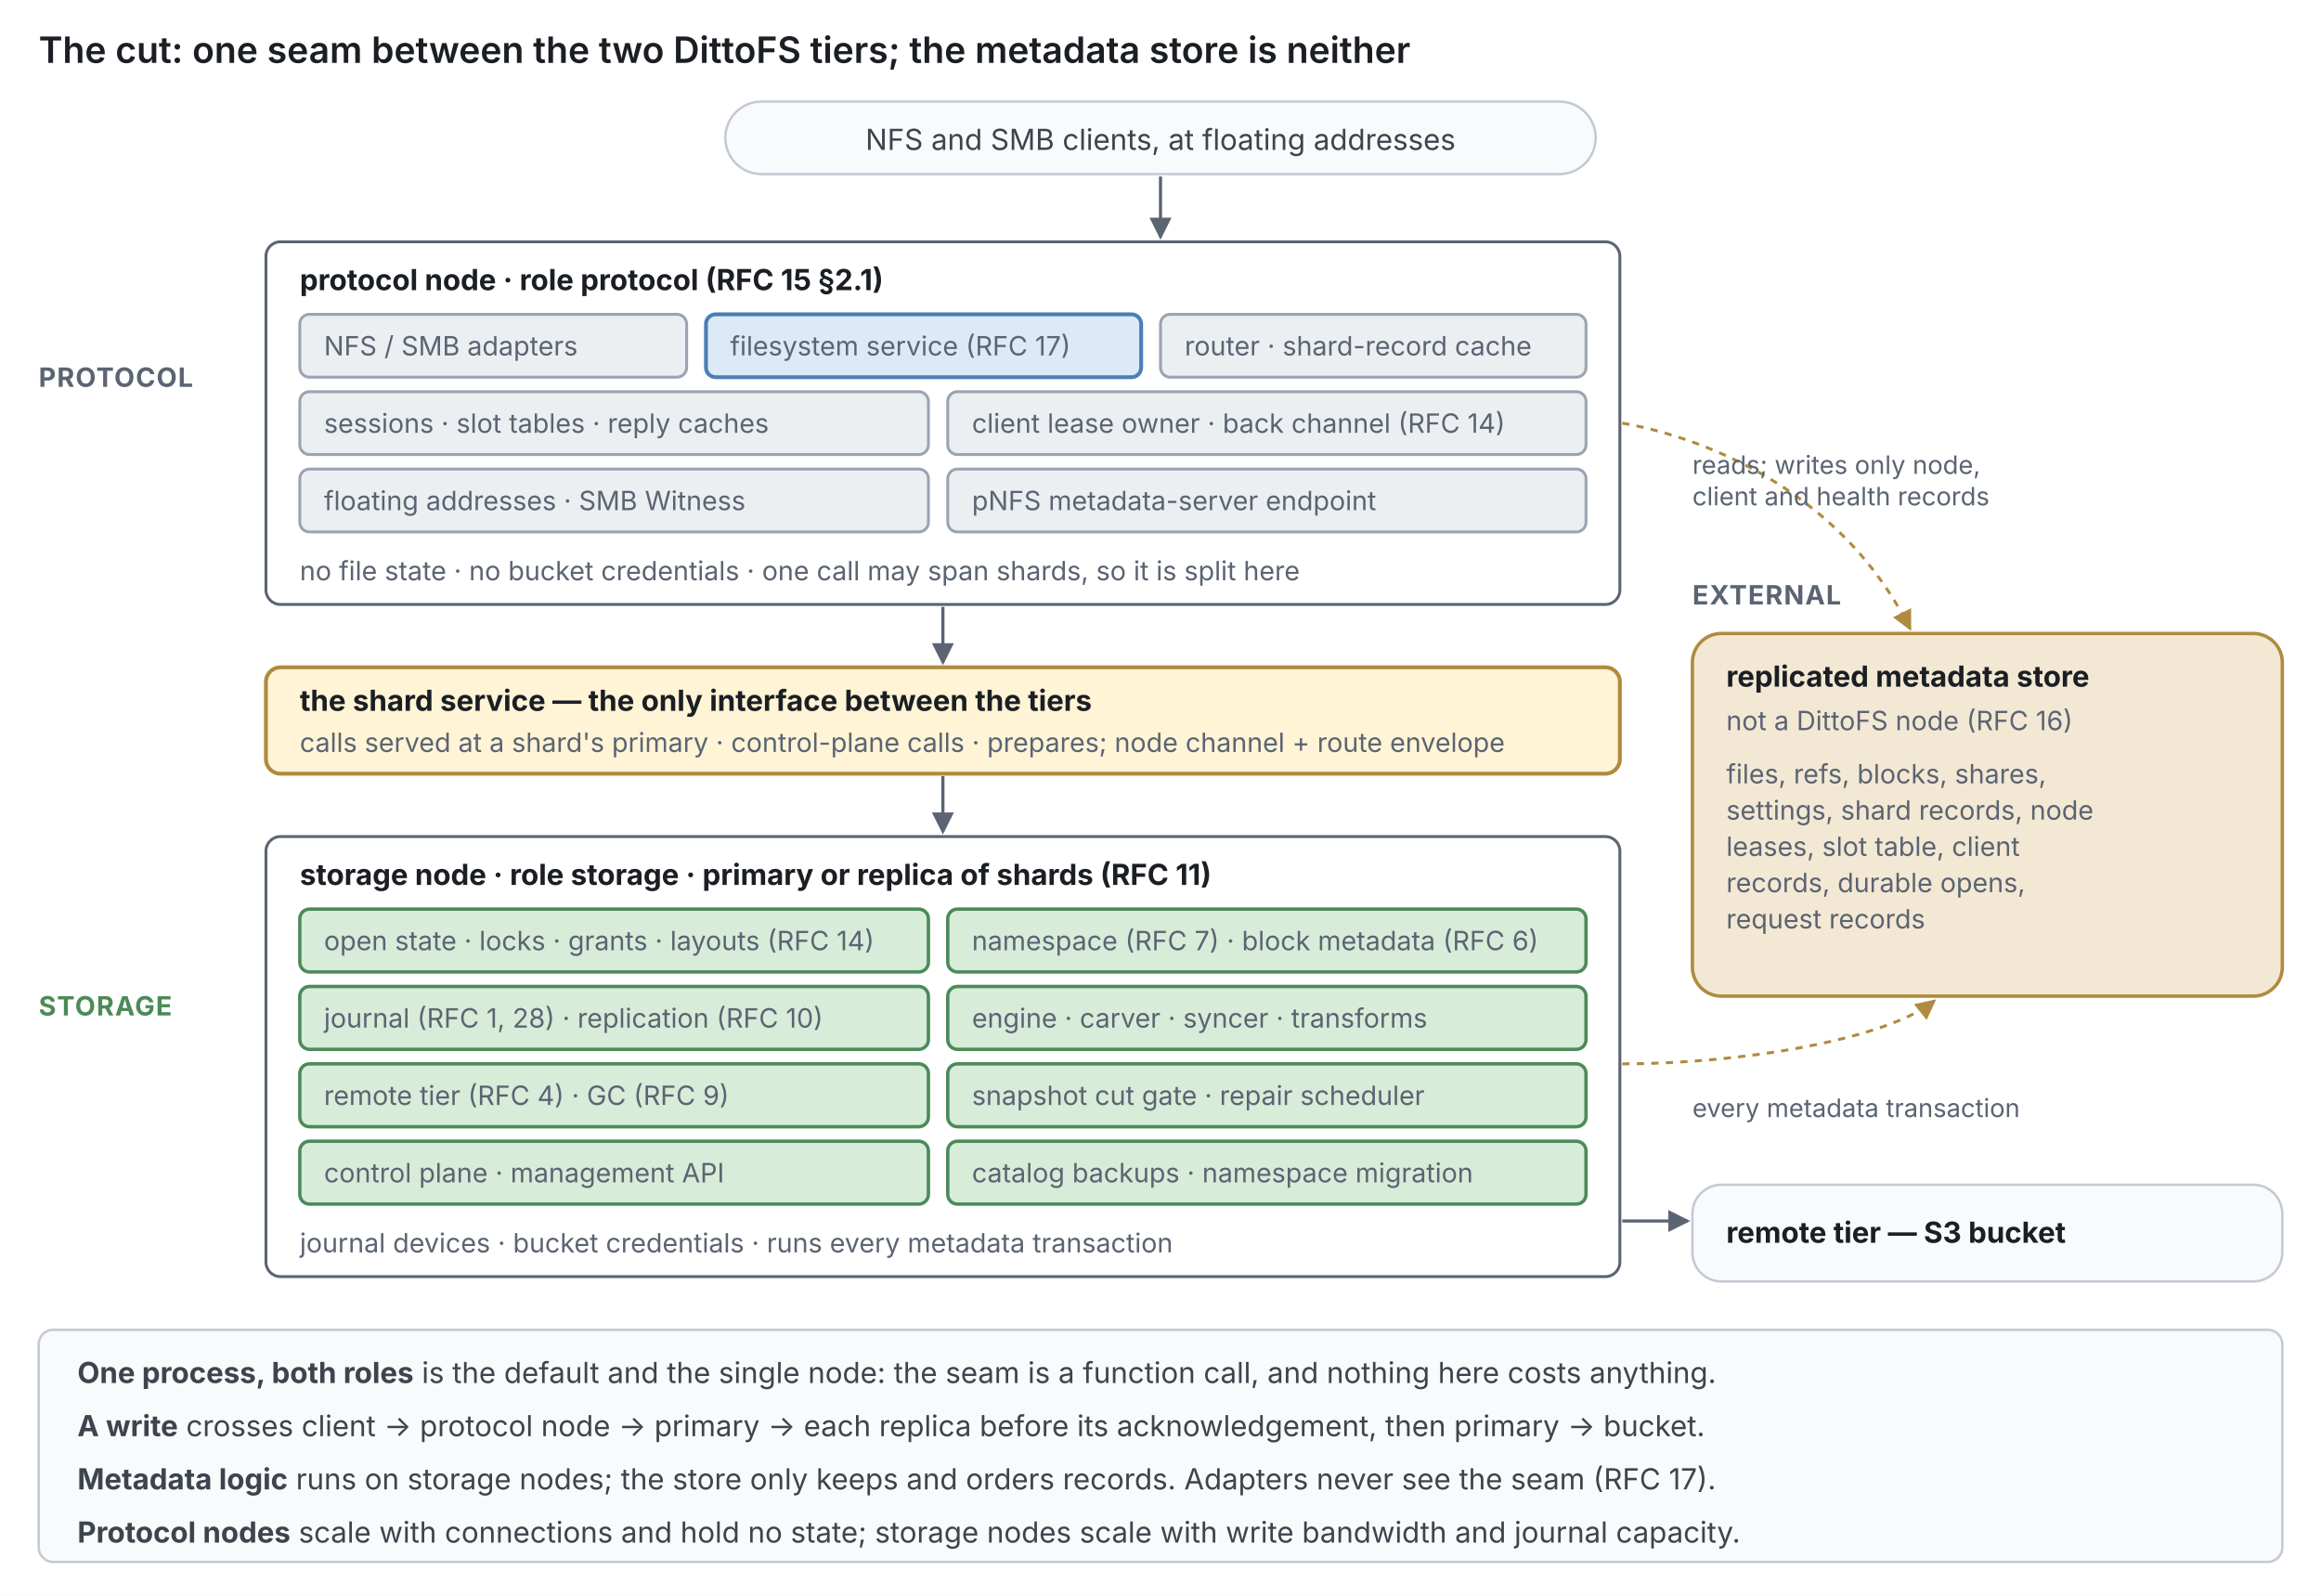
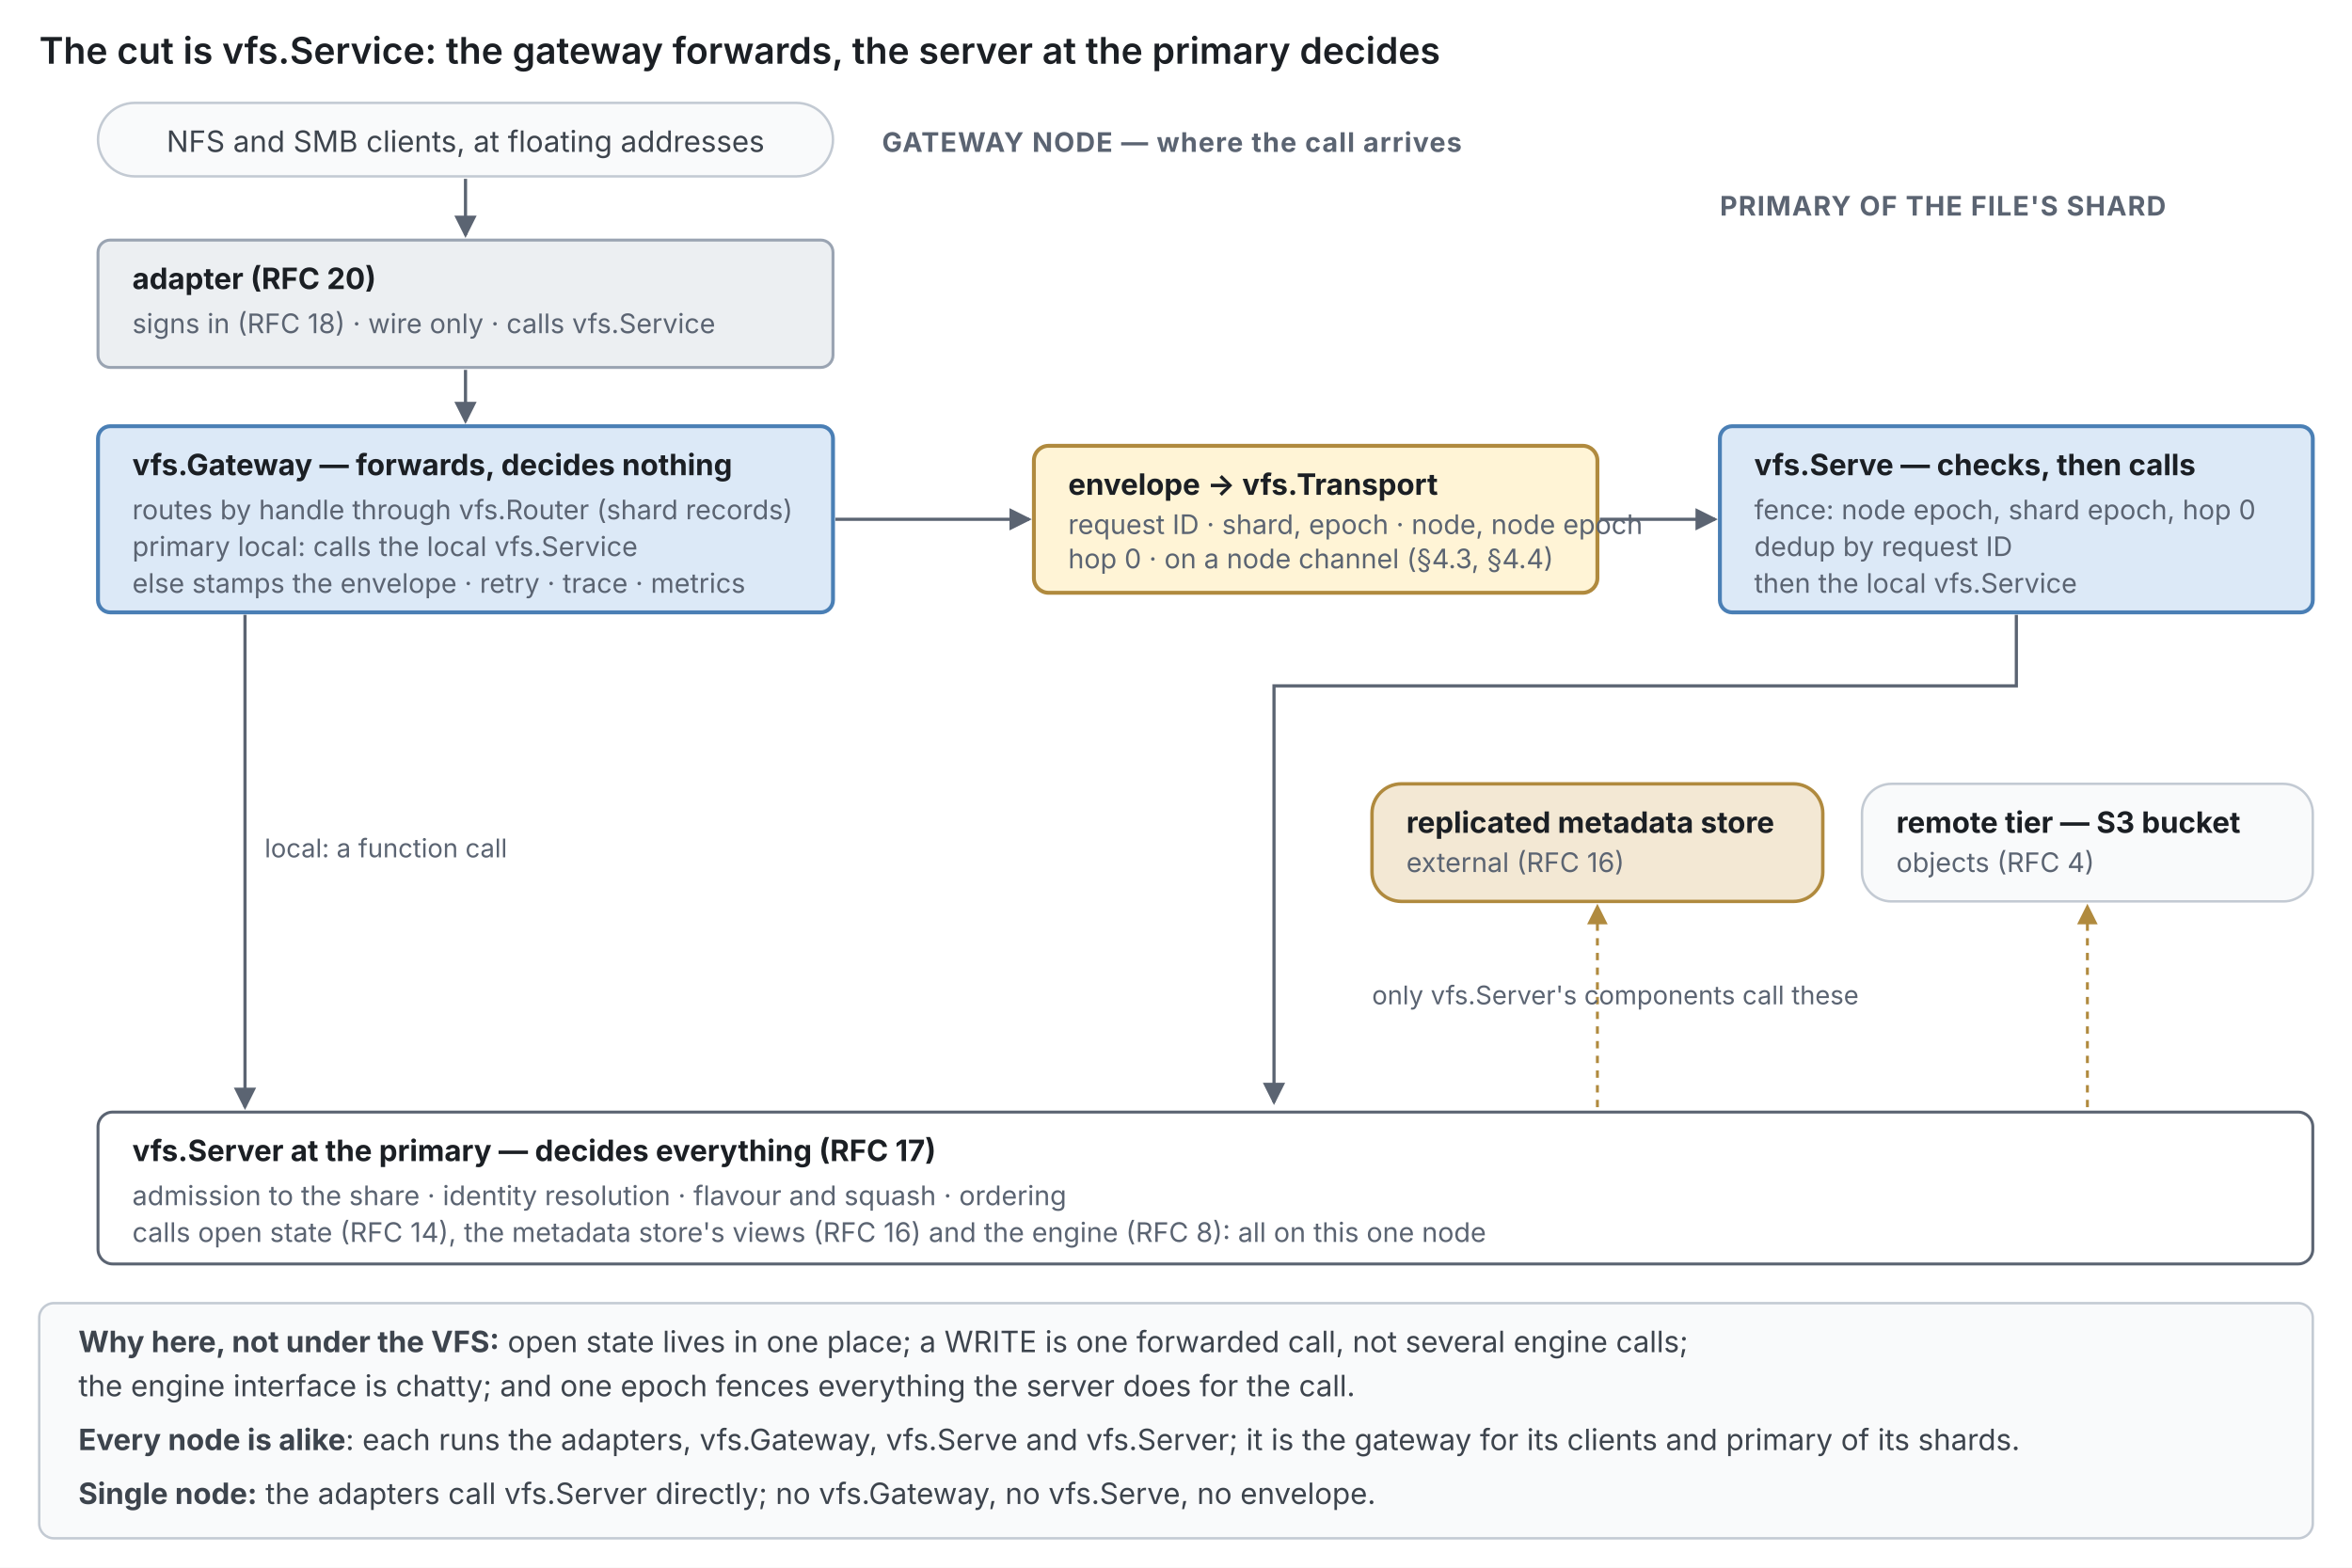
- <svg xmlns="http://www.w3.org/2000/svg" viewBox="0 0 960 660" width="960" height="660" font-family="system-ui,-apple-system,Segoe UI,sans-serif">
+ <svg xmlns="http://www.w3.org/2000/svg" viewBox="0 0 960 640" width="960" height="640" font-family="system-ui,-apple-system,Segoe UI,sans-serif">
  <defs>
    <style>
      .t{font-size:15px;font-weight:600;fill:#1b1f24}.h{font-size:12px;font-weight:700;fill:#1b1f24}
      .l{font-size:12px;fill:#3d444d}.s{font-size:11px;fill:#5b6472}
      .ada{fill:#eceff2;stroke:#9aa4b2;stroke-width:1.2}
      .vfs{fill:#dce9f7;stroke:#4a7fb5;stroke-width:1.6}
      .meta{fill:#f3e8d4;stroke:#b08a3e;stroke-width:1.4}
      .data{fill:#d7ecd9;stroke:#4c8a58;stroke-width:1.4}
      .ext{fill:#f9fafb;stroke:#c3cad3;stroke-width:1}
      .node{fill:#ffffff;stroke:#5b6472;stroke-width:1.2}
      .seam{fill:#fff4d6;stroke:#b08a3e;stroke-width:1.6}
      .role{font-size:11px;font-weight:700;fill:#5b6472;letter-spacing:.04em}
      .arr{stroke:#5b6472;stroke-width:1.3;fill:none;marker-end:url(#a)}
      .kv{stroke:#b08a3e;stroke-width:1.2;fill:none;stroke-dasharray:3 3;marker-end:url(#k)}
      .al{font-size:10.5px;fill:#5b6472}
    </style>
    <marker id="a" viewBox="0 0 8 8" refX="7" refY="4" markerWidth="7" markerHeight="7" orient="auto">
      <path d="M0,0 L8,4 L0,8 z" fill="#5b6472" />
    </marker>
    <marker id="k" viewBox="0 0 8 8" refX="7" refY="4" markerWidth="7" markerHeight="7" orient="auto">
      <path d="M0,0 L8,4 L0,8 z" fill="#b08a3e" />
    </marker>
  </defs>
-   <rect width="960" height="660" fill="#ffffff" />
-   <text x="16" y="26" class="t">The cut: one seam between the two DittoFS tiers; the metadata store is neither</text>
-   <rect x="300" y="42" width="360" height="30" rx="15" class="ext" />
-   <text x="480" y="62" class="l" text-anchor="middle">NFS and SMB clients, at floating addresses</text>
-   <path d="M480,73 L480,98" class="arr" />
-   <text x="16" y="160" class="role">PROTOCOL</text>
-   <rect x="110" y="100" width="560" height="150" rx="6" class="node" />
-   <text x="124" y="120" class="h">protocol node · role protocol (RFC 15 §2.1)</text>
-   <rect x="124" y="130" width="160" height="26" rx="4" class="ada" />
-   <text x="134" y="147" class="s">NFS / SMB adapters</text>
-   <rect x="292" y="130" width="180" height="26" rx="4" class="vfs" />
-   <text x="302" y="147" class="s">filesystem service (RFC 17)</text>
-   <rect x="480" y="130" width="176" height="26" rx="4" class="ada" />
-   <text x="490" y="147" class="s">router · shard-record cache</text>
-   <rect x="124" y="162" width="260" height="26" rx="4" class="ada" />
-   <text x="134" y="179" class="s">sessions · slot tables · reply caches</text>
-   <rect x="392" y="162" width="264" height="26" rx="4" class="ada" />
-   <text x="402" y="179" class="s">client lease owner · back channel (RFC 14)</text>
-   <rect x="124" y="194" width="260" height="26" rx="4" class="ada" />
-   <text x="134" y="211" class="s">floating addresses · SMB Witness</text>
-   <rect x="392" y="194" width="264" height="26" rx="4" class="ada" />
-   <text x="402" y="211" class="s">pNFS metadata-server endpoint</text>
-   <text x="124" y="240" class="s">no file state · no bucket credentials · one call may span shards, so it is split here</text>
-   <rect x="110" y="276" width="560" height="44" rx="6" class="seam" />
-   <text x="124" y="294" class="h">the shard service — the only interface between the tiers</text>
-   <text x="124" y="311" class="s">calls served at a shard's primary · control-plane calls · prepares; node channel + route envelope</text>
-   <path d="M390,251 L390,274" class="arr" />
-   <path d="M390,321 L390,344" class="arr" />
-   <text x="16" y="420" class="role" style="fill:#4c8a58">STORAGE</text>
-   <rect x="110" y="346" width="560" height="182" rx="6" class="node" />
-   <text x="124" y="366" class="h">storage node · role storage · primary or replica of shards (RFC 11)</text>
-   <rect x="124" y="376" width="260" height="26" rx="4" class="data" />
-   <text x="134" y="393" class="s">open state · locks · grants · layouts (RFC 14)</text>
-   <rect x="392" y="376" width="264" height="26" rx="4" class="data" />
-   <text x="402" y="393" class="s">namespace (RFC 7) · block metadata (RFC 6)</text>
-   <rect x="124" y="408" width="260" height="26" rx="4" class="data" />
-   <text x="134" y="425" class="s">journal (RFC 1, 28) · replication (RFC 10)</text>
-   <rect x="392" y="408" width="264" height="26" rx="4" class="data" />
-   <text x="402" y="425" class="s">engine · carver · syncer · transforms</text>
-   <rect x="124" y="440" width="260" height="26" rx="4" class="data" />
-   <text x="134" y="457" class="s">remote tier (RFC 4) · GC (RFC 9)</text>
-   <rect x="392" y="440" width="264" height="26" rx="4" class="data" />
-   <text x="402" y="457" class="s">snapshot cut gate · repair scheduler</text>
-   <rect x="124" y="472" width="260" height="26" rx="4" class="data" />
-   <text x="134" y="489" class="s">control plane · management API</text>
-   <rect x="392" y="472" width="264" height="26" rx="4" class="data" />
-   <text x="402" y="489" class="s">catalog backups · namespace migration</text>
-   <text x="124" y="518" class="s">journal devices · bucket credentials · runs every metadata transaction</text>
-   <text x="700" y="250" class="role">EXTERNAL</text>
-   <rect x="700" y="262" width="244" height="150" rx="12" class="meta" />
-   <text x="714" y="284" class="h">replicated metadata store</text>
-   <text x="714" y="302" class="s">not a DittoFS node (RFC 16)</text>
-   <text x="714" y="324" class="s">files, refs, blocks, shares,</text>
-   <text x="714" y="339" class="s">settings, shard records, node</text>
-   <text x="714" y="354" class="s">leases, slot table, client</text>
-   <text x="714" y="369" class="s">records, durable opens,</text>
-   <text x="714" y="384" class="s">request records</text>
-   <path d="M671,175 C700,180 760,200 790,260" class="kv" />
-   <text x="700" y="196" class="al">reads; writes only node,</text>
-   <text x="700" y="209" class="al">client and health records</text>
-   <path d="M671,440 C720,440 780,430 800,414" class="kv" />
-   <text x="700" y="462" class="al">every metadata transaction</text>
-   <rect x="700" y="490" width="244" height="40" rx="12" class="ext" />
-   <text x="714" y="514" class="h">remote tier — S3 bucket</text>
-   <path d="M671,505 L698,505" class="arr" />
-   <rect x="16" y="550" width="928" height="96" rx="6" class="ext" />
-   <text x="32" y="572" class="l">
-     <tspan font-weight="700">One process, both roles</tspan> is the default and the single node: the seam is a function call, and nothing here costs anything.</text>
-   <text x="32" y="594" class="l">
-     <tspan font-weight="700">A write</tspan> crosses client → protocol node → primary → each replica before its acknowledgement, then primary → bucket.</text>
-   <text x="32" y="616" class="l">
-     <tspan font-weight="700">Metadata logic</tspan> runs on storage nodes; the store only keeps and orders records. Adapters never see the seam (RFC 17).</text>
-   <text x="32" y="638" class="l">
-     <tspan font-weight="700">Protocol nodes</tspan> scale with connections and hold no state; storage nodes scale with write bandwidth and journal capacity.</text>
+   <rect width="960" height="640" fill="#ffffff" />
+   <text x="16" y="26" class="t">The cut is vfs.Service: the gateway forwards, the server at the primary decides</text>
+   <rect x="40" y="42" width="300" height="30" rx="15" class="ext" />
+   <text x="190" y="62" class="l" text-anchor="middle">NFS and SMB clients, at floating addresses</text>
+   <path d="M190,73 L190,96" class="arr" />
+   <text x="360" y="62" class="role">GATEWAY NODE — where the call arrives</text>
+   <rect x="40" y="98" width="300" height="52" rx="5" class="ada" />
+   <text x="54" y="118" class="h">adapter (RFC 20)</text>
+   <text x="54" y="136" class="s">signs in (RFC 18) · wire only · calls vfs.Service</text>
+   <path d="M190,151 L190,172" class="arr" />
+   <rect x="40" y="174" width="300" height="76" rx="5" class="vfs" />
+   <text x="54" y="194" class="h">vfs.Gateway — forwards, decides nothing</text>
+   <text x="54" y="212" class="s">routes by handle through vfs.Router (shard records)</text>
+   <text x="54" y="227" class="s">primary local: calls the local vfs.Service</text>
+   <text x="54" y="242" class="s">else stamps the envelope · retry · trace · metrics</text>
+   <path d="M100,251 L100,452" class="arr" />
+   <text x="108" y="350" class="al">local: a function call</text>
+   <path d="M341,212 L420,212" class="arr" />
+   <rect x="422" y="182" width="230" height="60" rx="6" class="seam" />
+   <text x="436" y="202" class="h">envelope → vfs.Transport</text>
+   <text x="436" y="218" class="s">request ID · shard, epoch · node, node epoch</text>
+   <text x="436" y="232" class="s">hop 0 · on a node channel (§4.3, §4.4)</text>
+   <path d="M653,212 L700,212" class="arr" />
+   <text x="702" y="88" class="role">PRIMARY OF THE FILE'S SHARD</text>
+   <rect x="702" y="174" width="242" height="76" rx="5" class="vfs" />
+   <text x="716" y="194" class="h">vfs.Serve — checks, then calls</text>
+   <text x="716" y="212" class="s">fence: node epoch, shard epoch, hop 0</text>
+   <text x="716" y="227" class="s">dedup by request ID</text>
+   <text x="716" y="242" class="s">then the local vfs.Service</text>
+   <path d="M823,251 L823,280 L520,280 L520,450" class="arr" />
+   <rect x="40" y="454" width="904" height="62" rx="6" class="node" />
+   <text x="54" y="474" class="h">vfs.Server at the primary — decides everything (RFC 17)</text>
+   <text x="54" y="492" class="s">admission to the share · identity resolution · flavour and squash · ordering</text>
+   <text x="54" y="507" class="s">calls open state (RFC 14), the metadata store's views (RFC 16) and the engine (RFC 8): all on this one node</text>
+   <rect x="560" y="320" width="184" height="48" rx="12" class="meta" />
+   <text x="574" y="340" class="h">replicated metadata store</text>
+   <text x="574" y="356" class="s">external (RFC 16)</text>
+   <rect x="760" y="320" width="184" height="48" rx="12" class="ext" />
+   <text x="774" y="340" class="h">remote tier — S3 bucket</text>
+   <text x="774" y="356" class="s">objects (RFC 4)</text>
+   <path d="M652,452 L652,370" class="kv" />
+   <path d="M852,452 L852,370" class="kv" />
+   <text x="560" y="410" class="al">only vfs.Server's components call these</text>
+   <rect x="16" y="532" width="928" height="96" rx="6" class="ext" />
+   <text x="32" y="552" class="l">
+     <tspan font-weight="700">Why here, not under the VFS:</tspan> open state lives in one place; a WRITE is one forwarded call, not several engine calls;</text>
+   <text x="32" y="570" class="l">the engine interface is chatty; and one epoch fences everything the server does for the call.</text>
+   <text x="32" y="592" class="l">
+     <tspan font-weight="700">Every node is alike</tspan>: each runs the adapters, vfs.Gateway, vfs.Serve and vfs.Server; it is the gateway for its clients and primary of its shards.</text>
+   <text x="32" y="614" class="l">
+     <tspan font-weight="700">Single node:</tspan> the adapters call vfs.Server directly; no vfs.Gateway, no vfs.Serve, no envelope.</text>
</svg>
